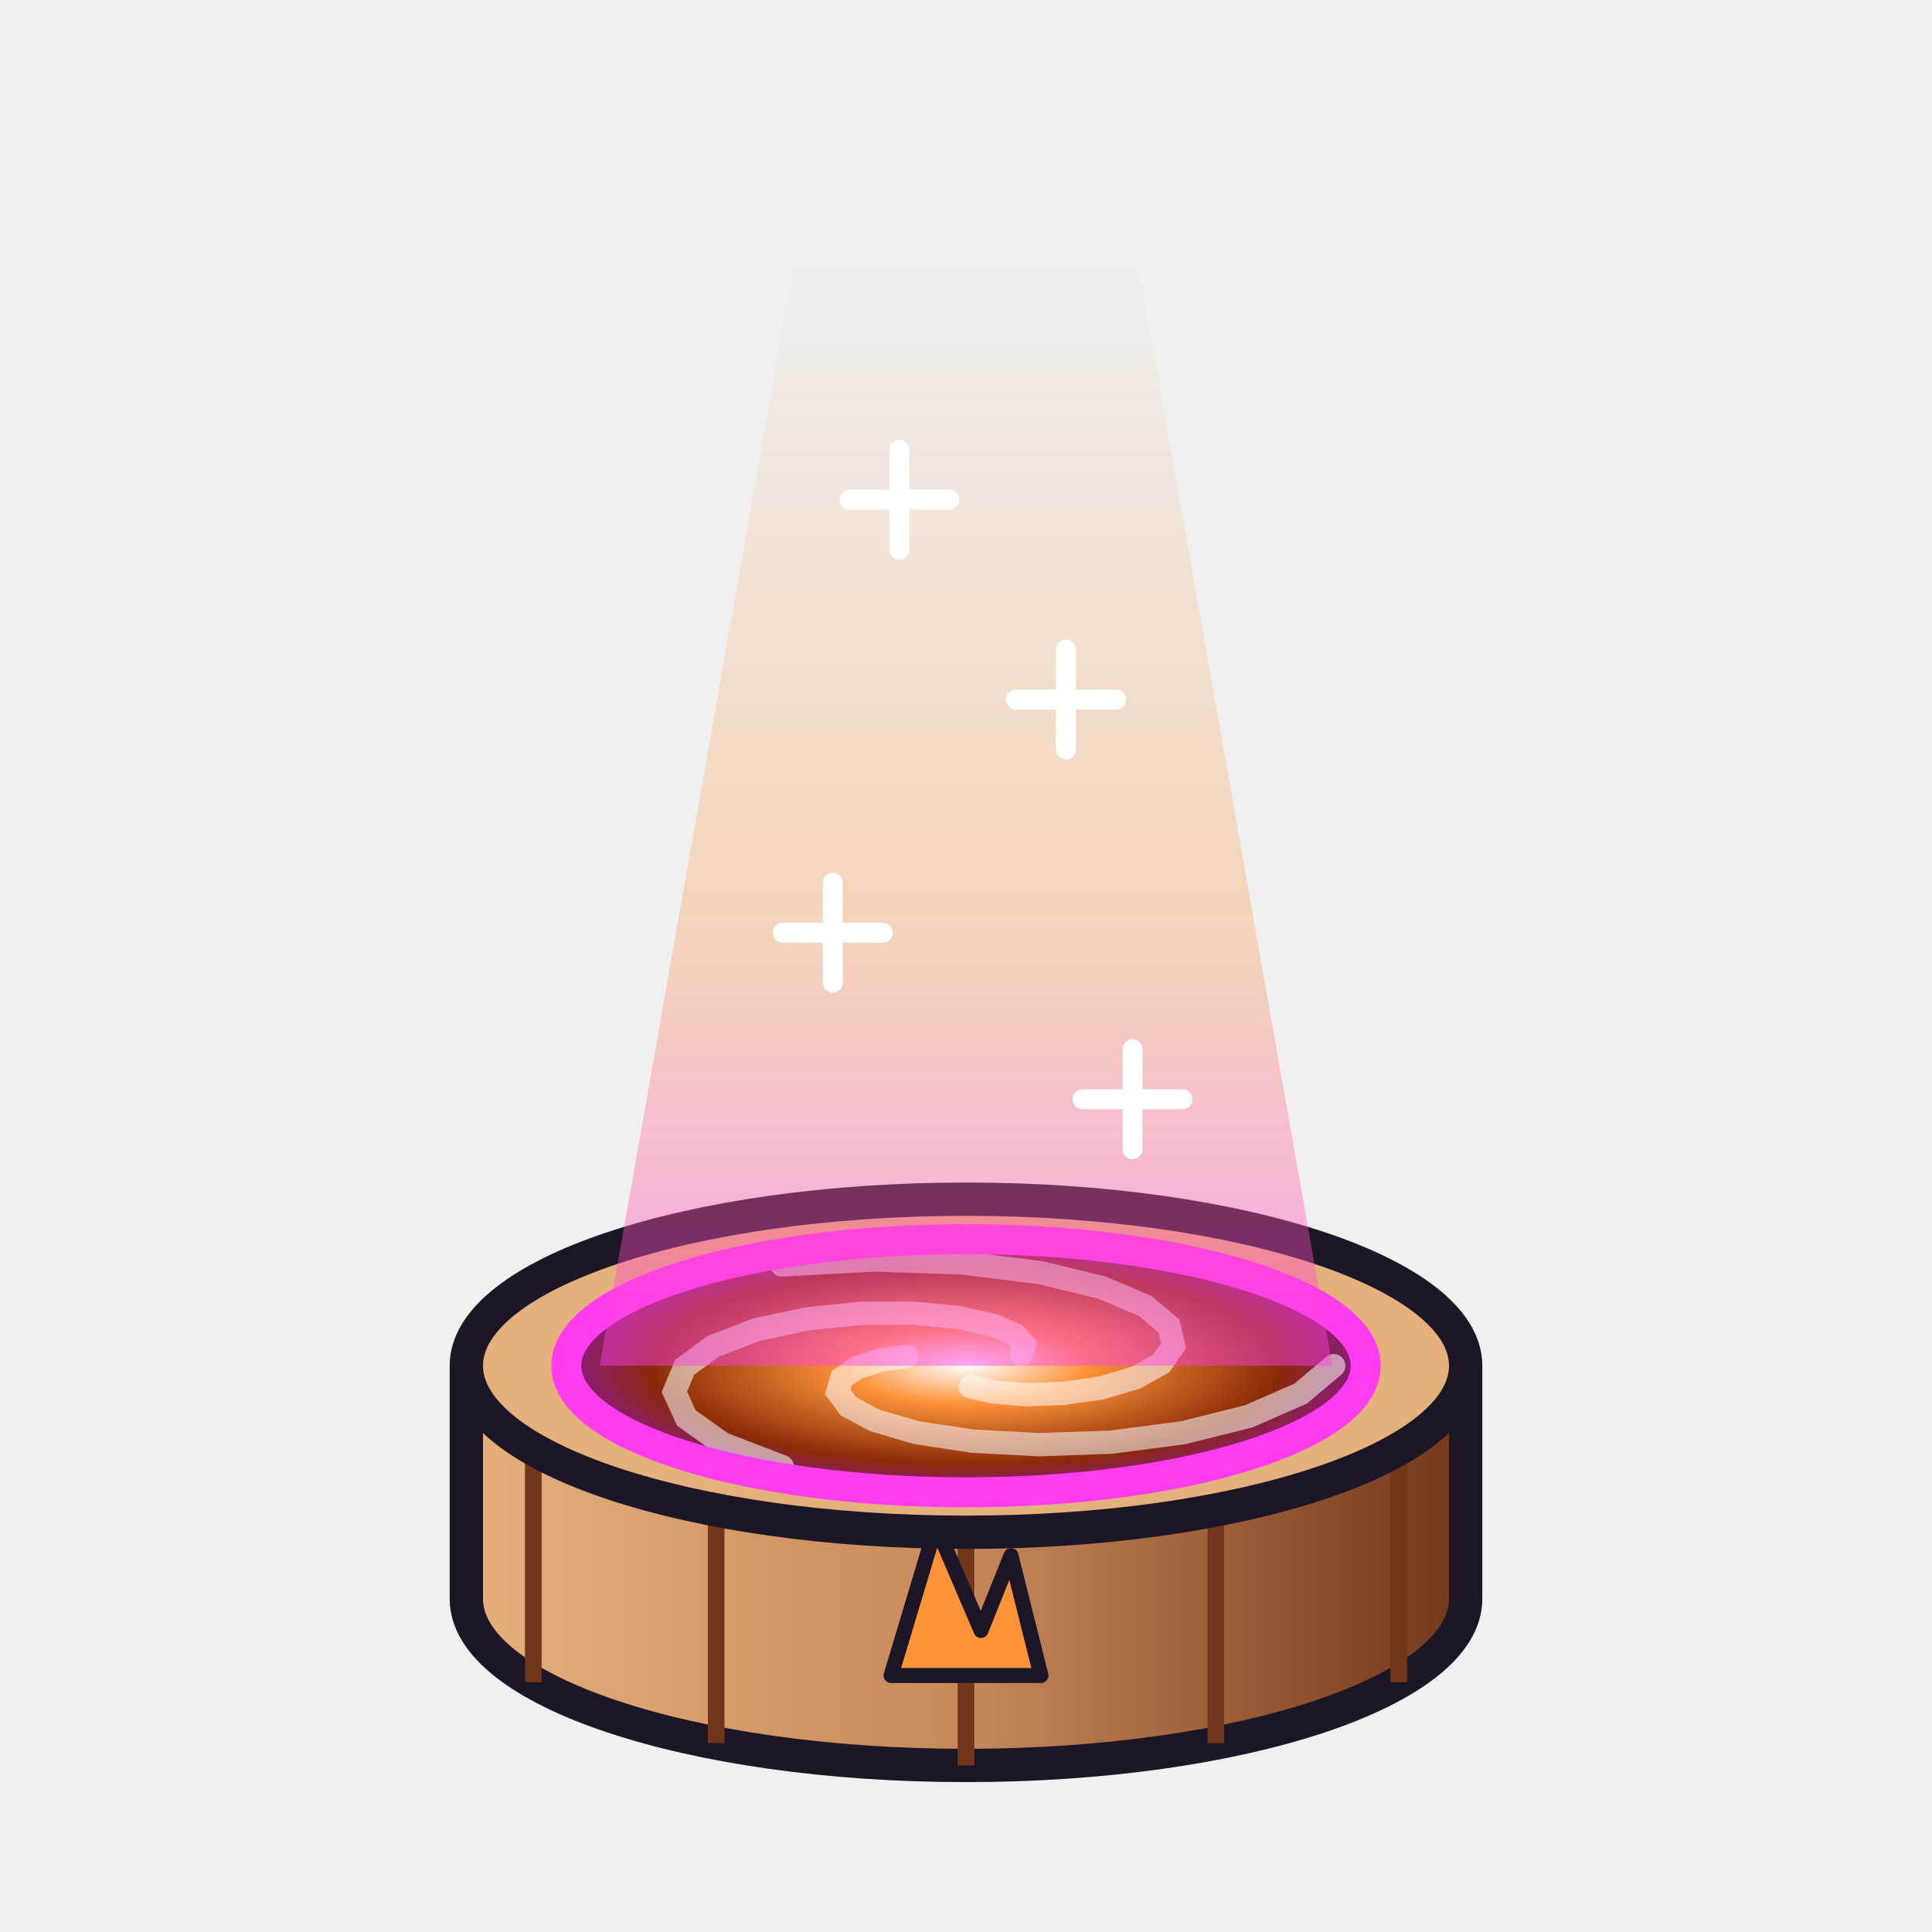
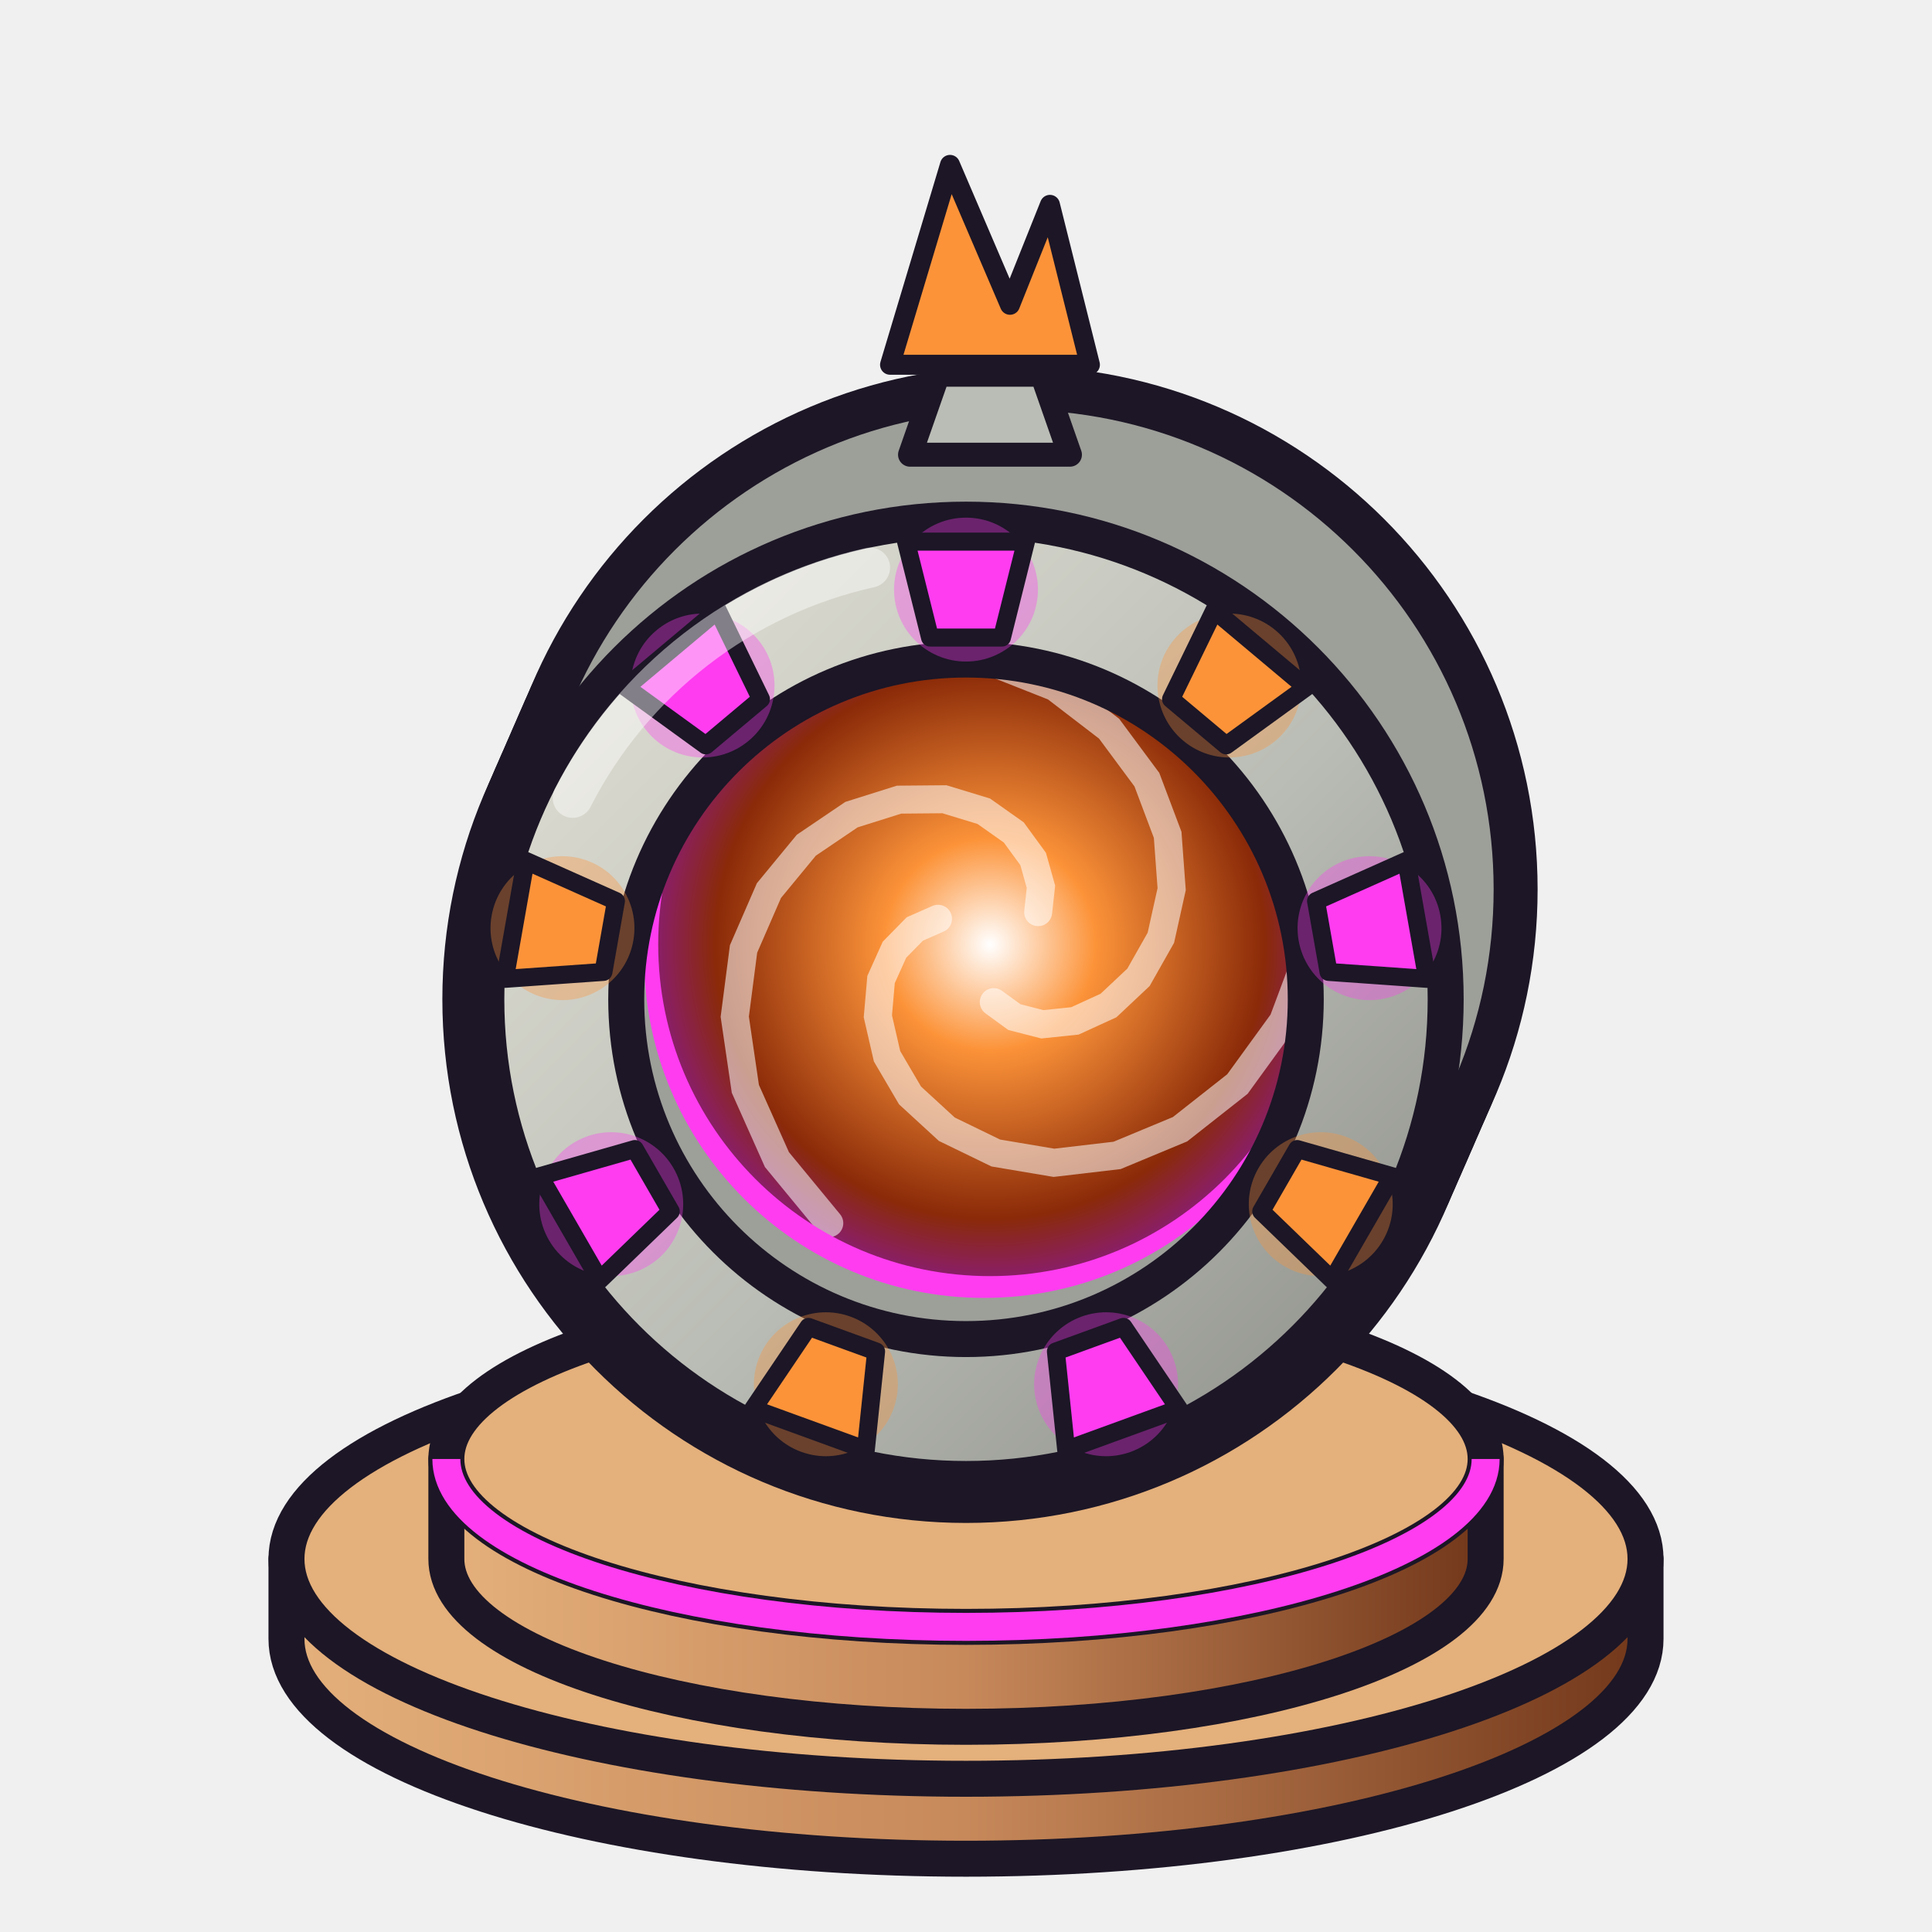
<svg xmlns="http://www.w3.org/2000/svg" viewBox="-58 -96 116 116" width="116" height="116">
-   <defs>
-     <linearGradient id="portal-magor-beam" x1="0" y1="1" x2="0" y2="0">
-       <stop offset="0" stop-color="#ff3cf0" stop-opacity=".45" />
-       <stop offset=".4" stop-color="#fc9339" stop-opacity=".3" />
-       <stop offset="1" stop-color="#fc9339" stop-opacity="0" />
-     </linearGradient>
-     <linearGradient id="portal-magor-w" gradientUnits="userSpaceOnUse" x1="-30" y1="0" x2="30" y2="0">
-       <stop offset="0" stop-color="#e4b07b" />
-       <stop offset=".5" stop-color="#c7895a" />
-       <stop offset="1" stop-color="#72371a" />
-     </linearGradient>
-   </defs>
-   <path d="M-30,-14 V0 A30,10 0 0 0 30,0 V-14 Z" fill="url(#portal-magor-w)" stroke="#1c1626" stroke-width="2" stroke-linejoin="round" stroke-linecap="round" />
-   <line x1="-25.98" y1="-9" x2="-25.98" y2="5" stroke="#72371a" stroke-width="1" />
-   <line x1="-15" y1="-5.34" x2="-15" y2="8.66" stroke="#72371a" stroke-width="1" />
-   <line x1="0" y1="-4" x2="0" y2="10" stroke="#72371a" stroke-width="1" />
-   <line x1="15" y1="-5.34" x2="15" y2="8.66" stroke="#72371a" stroke-width="1" />
-   <line x1="25.98" y1="-9" x2="25.98" y2="5" stroke="#72371a" stroke-width="1" />
-   <ellipse cx="0" cy="-14" rx="30" ry="10" fill="#e4b07b" stroke="#1c1626" stroke-width="2" stroke-linejoin="round" stroke-linecap="round" />
-   <defs>
-     <radialGradient id="portal-magor-vx">
-       <stop offset="0" stop-color="#ffffff" />
-       <stop offset=".3" stop-color="#fc9339" />
-       <stop offset=".78" stop-color="#8a2a08" />
-       <stop offset="1" stop-color="#8a1a86" />
-     </radialGradient>
-   </defs>
-   <ellipse cx="0" cy="-14" rx="24" ry="7.6" fill="url(#portal-magor-vx)" />
-   <path d="M22.08,-14 L20.1,-12.33 L16.97,-10.96 L13.05,-9.98 L8.72,-9.41 L4.39,-9.26 L0.4,-9.47 L-2.96,-9.98 L-5.48,-10.72 L-7.07,-11.57 L-7.7,-12.44 L-7.47,-13.23 L-6.55,-13.88 L-5.16,-14.33 L-3.56,-14.56" fill="none" stroke="#fff" stroke-opacity=".55" stroke-width="1.4" stroke-linecap="round" />
-   <path d="M-11.03,-7.94 L-14.62,-9.32 L-16.79,-10.86 L-17.51,-12.43 L-16.9,-13.9 L-15.17,-15.17 L-12.6,-16.16 L-9.51,-16.82 L-6.25,-17.15 L-3.13,-17.15 L-0.43,-16.89 L1.64,-16.43 L2.96,-15.85 L3.49,-15.25 L3.3,-14.7" fill="none" stroke="#fff" stroke-opacity=".55" stroke-width="1.4" stroke-linecap="round" />
-   <path d="M-11.06,-20.05 L-5.49,-20.35 L-0.2,-20.17 L4.45,-19.59 L8.17,-18.69 L10.77,-17.58 L12.19,-16.38 L12.46,-15.2 L11.73,-14.14 L10.19,-13.28 L8.13,-12.67 L5.83,-12.34 L3.6,-12.26 L1.67,-12.42 L0.26,-12.74" fill="none" stroke="#fff" stroke-opacity=".55" stroke-width="1.4" stroke-linecap="round" />
-   <ellipse cx="0" cy="-14" rx="24" ry="7.6" fill="none" stroke="#ff3cf0" stroke-width="1.8" />
-   <path d="M-22,-14 L-10,-82 H10 L22,-14 Z" fill="url(#portal-magor-beam)" />
-   <path d="M-8,-43 V-37 M-11,-40 H-5" stroke="#fff" stroke-width="1.2" stroke-linecap="round" />
-   <path d="M6,-57 V-51 M3,-54 H9" stroke="#fff" stroke-width="1.2" stroke-linecap="round" />
-   <path d="M-4,-69 V-63 M-7,-66 H-1" stroke="#fff" stroke-width="1.2" stroke-linecap="round" />
-   <path d="M10,-33 V-27 M7,-30 H13" stroke="#fff" stroke-width="1.2" stroke-linecap="round" />
-   <g transform="translate(0 1) scale(0.9)">
-     <polygon points="-5,4 -2,-6 1,1 3,-4 5,4" fill="#fc9339" stroke="#1c1626" stroke-width="1" stroke-linejoin="round" stroke-linecap="round" />
+   <g transform="scale(1.2)">
+     <defs>
+       <linearGradient id="portal-magora" gradientUnits="userSpaceOnUse" x1="-34" y1="0" x2="34" y2="0">
+         <stop offset="0" stop-color="#e4b07b" />
+         <stop offset=".5" stop-color="#c7895a" />
+         <stop offset="1" stop-color="#72371a" />
+       </linearGradient>
+     </defs>
+     <path d="M-34,-2 V2 A34,11 0 0 0 34,2 V-2 Z" fill="url(#portal-magora)" stroke="#1c1626" stroke-width="1.8" stroke-linejoin="round" stroke-linecap="round" />
+     <ellipse cx="0" cy="-2" rx="34" ry="11" fill="#e4b07b" stroke="#1c1626" stroke-width="1.8" stroke-linejoin="round" stroke-linecap="round" />
+     <defs>
+       <linearGradient id="portal-magorb" gradientUnits="userSpaceOnUse" x1="-26" y1="0" x2="26" y2="0">
+         <stop offset="0" stop-color="#e4b07b" />
+         <stop offset=".5" stop-color="#c7895a" />
+         <stop offset="1" stop-color="#72371a" />
+       </linearGradient>
+     </defs>
+     <path d="M-26,-7 V-2 A26,8.4 0 0 0 26,-2 V-7 Z" fill="url(#portal-magorb)" stroke="#1c1626" stroke-width="1.8" stroke-linejoin="round" stroke-linecap="round" />
+     <ellipse cx="0" cy="-7" rx="26" ry="8.4" fill="#e4b07b" stroke="#1c1626" stroke-width="1.8" stroke-linejoin="round" stroke-linecap="round" />
+     <path d="M-26,-7 A26,8.4 0 0 0 26,-7" fill="none" stroke="#ff3cf0" stroke-width="1.4" />
+     <circle cx="2.4" cy="-35.5" r="24" fill="none" stroke="#1c1626" stroke-width="4.4" />
+     <circle cx="2.1" cy="-34.81" r="24" fill="none" stroke="#1c1626" stroke-width="4.4" />
+     <circle cx="1.8" cy="-34.13" r="24" fill="none" stroke="#1c1626" stroke-width="4.4" />
+     <circle cx="1.5" cy="-33.44" r="24" fill="none" stroke="#1c1626" stroke-width="4.4" />
+     <circle cx="1.2" cy="-32.75" r="24" fill="none" stroke="#1c1626" stroke-width="4.4" />
+     <circle cx="0.9" cy="-32.06" r="24" fill="none" stroke="#1c1626" stroke-width="4.4" />
+     <circle cx="0.6" cy="-31.38" r="24" fill="none" stroke="#1c1626" stroke-width="4.4" />
+     <circle cx="0.3" cy="-30.69" r="24" fill="none" stroke="#1c1626" stroke-width="4.4" />
+     <circle cx="0" cy="-30" r="24" fill="none" stroke="#1c1626" stroke-width="4.4" />
+     <path d="M-21.6,-35.5 a24,24 0 1 0 48,0 a24,24 0 1 0 -48,0 Z M-14.6,-35.5 a17,17 0 1 1 34,0 a17,17 0 1 1 -34,0 Z" fill-rule="evenodd" fill="#9d9f99" />
+     <path d="M-21.9,-34.81 a24,24 0 1 0 48,0 a24,24 0 1 0 -48,0 Z M-14.9,-34.81 a17,17 0 1 1 34,0 a17,17 0 1 1 -34,0 Z" fill-rule="evenodd" fill="#9d9f99" />
+     <path d="M-22.2,-34.13 a24,24 0 1 0 48,0 a24,24 0 1 0 -48,0 Z M-15.2,-34.13 a17,17 0 1 1 34,0 a17,17 0 1 1 -34,0 Z" fill-rule="evenodd" fill="#9d9f99" />
+     <path d="M-22.5,-33.44 a24,24 0 1 0 48,0 a24,24 0 1 0 -48,0 Z M-15.5,-33.44 a17,17 0 1 1 34,0 a17,17 0 1 1 -34,0 Z" fill-rule="evenodd" fill="#9d9f99" />
+     <path d="M-22.8,-32.75 a24,24 0 1 0 48,0 a24,24 0 1 0 -48,0 Z M-15.8,-32.75 a17,17 0 1 1 34,0 a17,17 0 1 1 -34,0 Z" fill-rule="evenodd" fill="#9d9f99" />
+     <circle cx="2.4" cy="-35.5" r="17" fill="none" stroke="#1c1626" stroke-width="1.4" />
+     <defs>
+       <radialGradient id="portal-magor-vx">
+         <stop offset="0" stop-color="#ffffff" />
+         <stop offset=".3" stop-color="#fc9339" />
+         <stop offset=".78" stop-color="#8a2a08" />
+         <stop offset="1" stop-color="#8a1a86" />
+       </radialGradient>
+     </defs>
+     <ellipse cx="1.2" cy="-32.75" rx="17.5" ry="17.5" fill="url(#portal-magor-vx)" />
+     <path d="M17.3,-32.75 L15.86,-28.9 L13.58,-25.76 L10.71,-23.5 L7.56,-22.19 L4.4,-21.82 L1.49,-22.31 L-0.96,-23.5 L-2.8,-25.19 L-3.95,-27.15 L-4.41,-29.15 L-4.25,-30.99 L-3.58,-32.48 L-2.56,-33.52 L-1.4,-34.03" fill="none" stroke="#fff" stroke-opacity=".55" stroke-width="1.4" stroke-linecap="round" />
+     <path d="M-6.84,-18.8 L-9.46,-21.98 L-11.04,-25.52 L-11.57,-29.13 L-11.13,-32.52 L-9.86,-35.44 L-7.99,-37.71 L-5.73,-39.24 L-3.35,-39.99 L-1.08,-40.01 L0.89,-39.41 L2.39,-38.35 L3.36,-37.02 L3.75,-35.63 L3.61,-34.36" fill="none" stroke="#fff" stroke-opacity=".55" stroke-width="1.4" stroke-linecap="round" />
+     <path d="M-6.86,-46.69 L-2.8,-47.37 L1.06,-46.96 L4.45,-45.62 L7.16,-43.54 L9.05,-40.99 L10.09,-38.23 L10.29,-35.51 L9.75,-33.08 L8.63,-31.1 L7.13,-29.69 L5.45,-28.92 L3.82,-28.75 L2.42,-29.11 L1.39,-29.86" fill="none" stroke="#fff" stroke-opacity=".55" stroke-width="1.4" stroke-linecap="round" />
+     <ellipse cx="1.2" cy="-32.75" rx="17.5" ry="17.5" fill="none" stroke="#ff3cf0" stroke-width="1.8" />
+     <path d="M-23.1,-32.06 a24,24 0 1 0 48,0 a24,24 0 1 0 -48,0 Z M-16.1,-32.06 a17,17 0 1 1 34,0 a17,17 0 1 1 -34,0 Z" fill-rule="evenodd" fill="#9d9f99" />
+     <path d="M-23.4,-31.38 a24,24 0 1 0 48,0 a24,24 0 1 0 -48,0 Z M-16.4,-31.38 a17,17 0 1 1 34,0 a17,17 0 1 1 -34,0 Z" fill-rule="evenodd" fill="#9d9f99" />
+     <path d="M-23.7,-30.69 a24,24 0 1 0 48,0 a24,24 0 1 0 -48,0 Z M-16.7,-30.69 a17,17 0 1 1 34,0 a17,17 0 1 1 -34,0 Z" fill-rule="evenodd" fill="#9d9f99" />
+     <defs>
+       <linearGradient id="portal-magor-ff" x1="0" y1="0" x2="1" y2="1">
+         <stop offset="0" stop-color="#e6e4d9" />
+         <stop offset=".55" stop-color="#babdb5" />
+         <stop offset="1" stop-color="#888a84" />
+       </linearGradient>
+     </defs>
+     <path d="M-24,-30 a24,24 0 1 0 48,0 a24,24 0 1 0 -48,0 Z M-17,-30 a17,17 0 1 1 34,0 a17,17 0 1 1 -34,0 Z" fill-rule="evenodd" fill="url(#portal-magor-ff)" stroke="#1c1626" stroke-width="1.8" stroke-linejoin="round" stroke-linecap="round" />
+     <g transform="translate(0 -50.5) rotate(0)">
+       <circle r="3.6" fill="#ff3cf0" opacity=".35" />
+       <path d="M-3,-2.4 L3,-2.4 L1.8,2.4 L-1.8,2.4 Z" fill="#ff3cf0" stroke="#1c1626" stroke-width="0.9" stroke-linejoin="round" stroke-linecap="round" />
+     </g>
+     <g transform="translate(13.18 -45.7) rotate(40)">
+       <circle r="3.6" fill="#fc9339" opacity=".35" />
+       <path d="M-3,-2.4 L3,-2.4 L1.8,2.4 L-1.8,2.4 Z" fill="#fc9339" stroke="#1c1626" stroke-width="0.9" stroke-linejoin="round" stroke-linecap="round" />
+     </g>
+     <g transform="translate(20.19 -33.56) rotate(80)">
+       <circle r="3.6" fill="#ff3cf0" opacity=".35" />
+       <path d="M-3,-2.4 L3,-2.4 L1.8,2.4 L-1.8,2.4 Z" fill="#ff3cf0" stroke="#1c1626" stroke-width="0.9" stroke-linejoin="round" stroke-linecap="round" />
+     </g>
+     <g transform="translate(17.75 -19.75) rotate(120)">
+       <circle r="3.6" fill="#fc9339" opacity=".35" />
+       <path d="M-3,-2.4 L3,-2.4 L1.8,2.4 L-1.8,2.4 Z" fill="#fc9339" stroke="#1c1626" stroke-width="0.9" stroke-linejoin="round" stroke-linecap="round" />
+     </g>
+     <g transform="translate(7.01 -10.74) rotate(160)">
+       <circle r="3.6" fill="#ff3cf0" opacity=".35" />
+       <path d="M-3,-2.4 L3,-2.4 L1.8,2.4 L-1.8,2.4 Z" fill="#ff3cf0" stroke="#1c1626" stroke-width="0.9" stroke-linejoin="round" stroke-linecap="round" />
+     </g>
+     <g transform="translate(-7.01 -10.74) rotate(200)">
+       <circle r="3.6" fill="#fc9339" opacity=".35" />
+       <path d="M-3,-2.4 L3,-2.4 L1.8,2.4 L-1.8,2.4 Z" fill="#fc9339" stroke="#1c1626" stroke-width="0.9" stroke-linejoin="round" stroke-linecap="round" />
+     </g>
+     <g transform="translate(-17.75 -19.75) rotate(240)">
+       <circle r="3.6" fill="#ff3cf0" opacity=".35" />
+       <path d="M-3,-2.4 L3,-2.4 L1.8,2.4 L-1.8,2.4 Z" fill="#ff3cf0" stroke="#1c1626" stroke-width="0.9" stroke-linejoin="round" stroke-linecap="round" />
+     </g>
+     <g transform="translate(-20.19 -33.56) rotate(280)">
+       <circle r="3.6" fill="#fc9339" opacity=".35" />
+       <path d="M-3,-2.4 L3,-2.4 L1.8,2.4 L-1.8,2.4 Z" fill="#fc9339" stroke="#1c1626" stroke-width="0.9" stroke-linejoin="round" stroke-linecap="round" />
+     </g>
+     <g transform="translate(-13.18 -45.7) rotate(320)">
+       <circle r="3.6" fill="#ff3cf0" opacity=".35" />
+       <path d="M-3,-2.4 L3,-2.4 L1.8,2.4 L-1.8,2.4 Z" fill="#ff3cf0" stroke="#1c1626" stroke-width="0.9" stroke-linejoin="round" stroke-linecap="round" />
+     </g>
+     <path d="M-19.68,-40.08 A22.08,22.08 0 0 1 -4.8,-51.6" fill="none" stroke="#fff" stroke-opacity=".45" stroke-width="2" stroke-linecap="round" />
+     <path d="M-2.8,-57.25 h8 l-1.4,-4 h-5.2 Z" fill="#babdb5" stroke="#1c1626" stroke-width="1.2" stroke-linejoin="round" stroke-linecap="round" />
+     <g transform="translate(1.2 -65.75) scale(1)">
+       <polygon points="-5,4 -2,-6 1,1 3,-4 5,4" fill="#fc9339" stroke="#1c1626" stroke-width="1" stroke-linejoin="round" stroke-linecap="round" />
+     </g>
  </g>
</svg>
